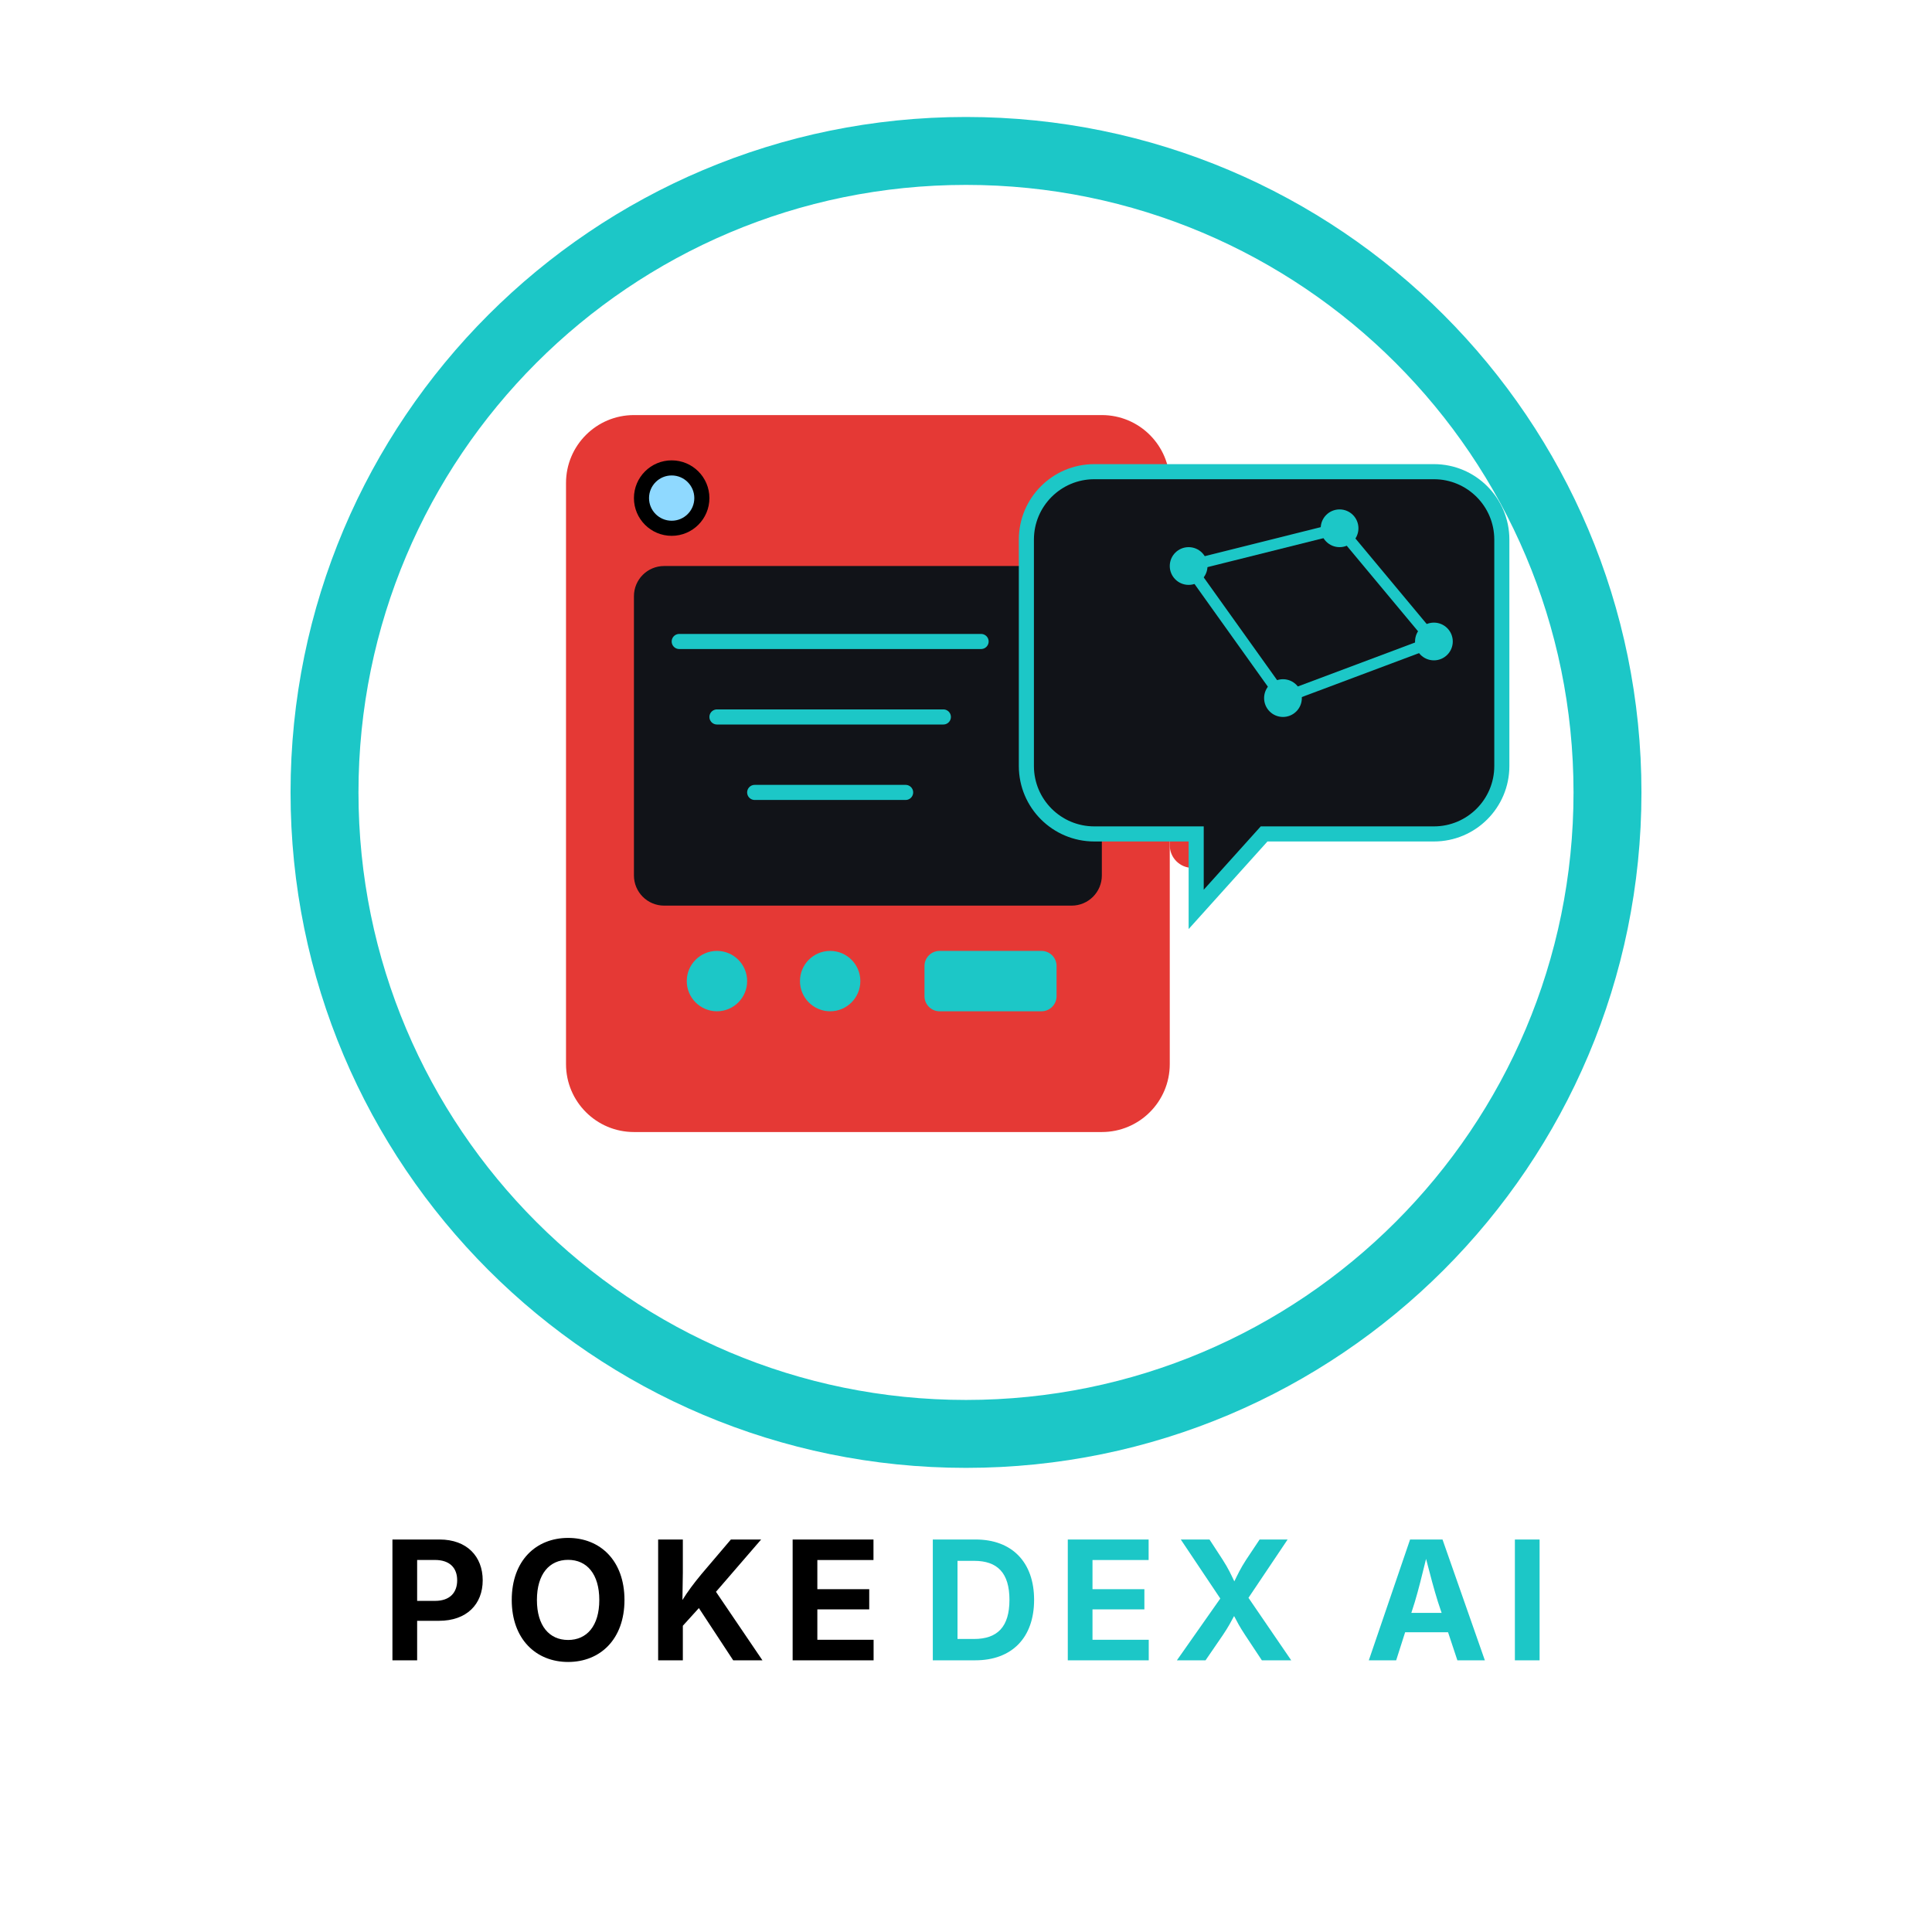
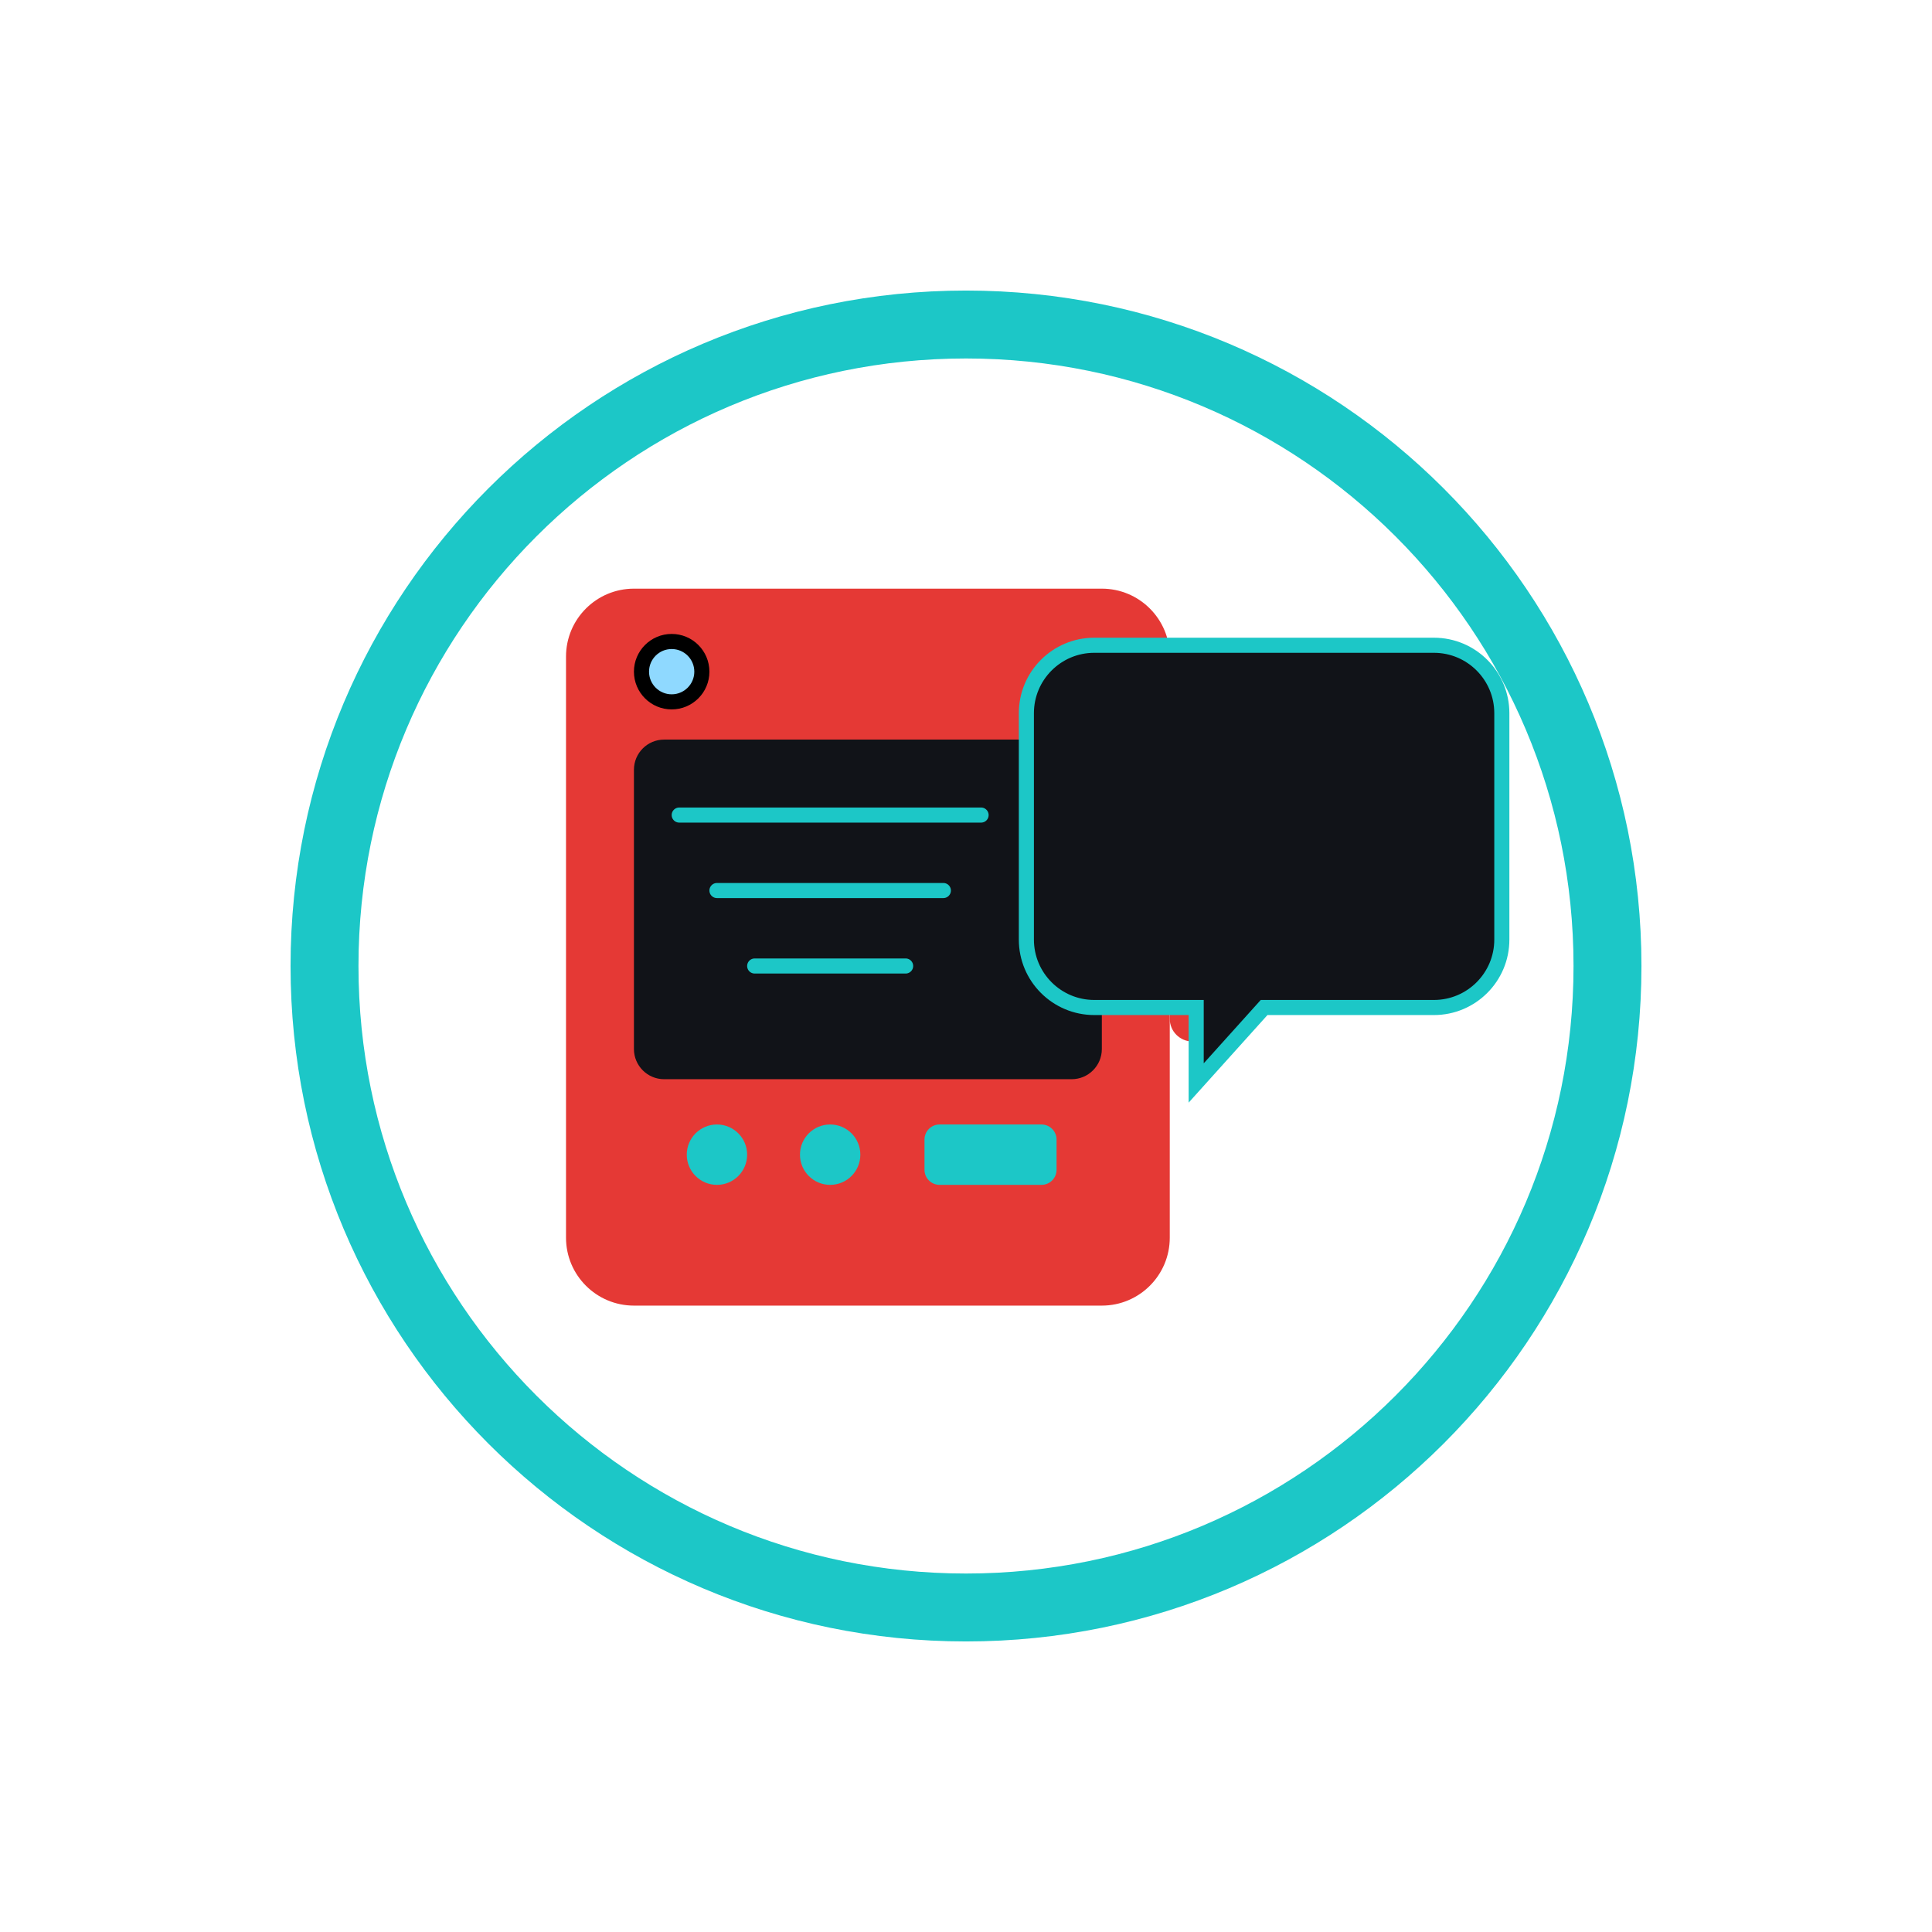
- <svg xmlns="http://www.w3.org/2000/svg" width="512" height="512" viewBox="0 0 512 512">
+ <svg xmlns="http://www.w3.org/2000/svg" width="512" height="512" viewBox="0 60 512 300">
  <circle cx="256" cy="210" r="170" fill="none" stroke="#1CC7C7" stroke-width="18" />
  <rect x="150" y="110" width="160" height="190" rx="18" ry="18" fill="#E53935" />
  <circle cx="178" cy="132" r="10" fill="#000000" />
  <circle cx="178" cy="132" r="6" fill="#8FD9FF" />
  <rect x="310" y="150" width="18" height="80" rx="6" ry="6" fill="#E53935" />
  <rect x="168" y="150" width="124" height="90" rx="8" ry="8" fill="#111318" />
  <path d="M180 170 H260        M190 190 H250        M200 210 H240" stroke="#1CC7C7" stroke-width="4" stroke-linecap="round" />
  <circle cx="190" cy="260" r="8" fill="#1CC7C7" />
  <circle cx="220" cy="260" r="8" fill="#1CC7C7" />
  <rect x="245" y="252" width="35" height="16" rx="4" ry="4" fill="#1CC7C7" />
  <path d="M290 125        h 90        a 18 18 0 0 1 18 18        v 60        a 18 18 0 0 1 -18 18        h -45        l -18 20        v -20        h -27        a 18 18 0 0 1 -18 -18        v -60        a 18 18 0 0 1 18 -18        z" fill="#111318" stroke="#1CC7C7" stroke-width="4" />
-   <circle cx="315" cy="150" r="5" fill="#1CC7C7" />
-   <circle cx="355" cy="140" r="5" fill="#1CC7C7" />
-   <circle cx="380" cy="170" r="5" fill="#1CC7C7" />
-   <circle cx="340" cy="185" r="5" fill="#1CC7C7" />
-   <path d="M315 150 L355 140        M355 140 L380 170        M315 150 L340 185        M340 185 L380 170" stroke="#1CC7C7" stroke-width="3" stroke-linecap="round" />
-   <text x="50%" y="440" text-anchor="middle" font-family="system-ui, -apple-system, BlinkMacSystemFont, 'Segoe UI', sans-serif" font-size="44" font-weight="700" letter-spacing="4">
-     <tspan fill="#000000">POKE</tspan>
-     <tspan fill="#1CC7C7">DEX AI</tspan>
-   </text>
</svg>
